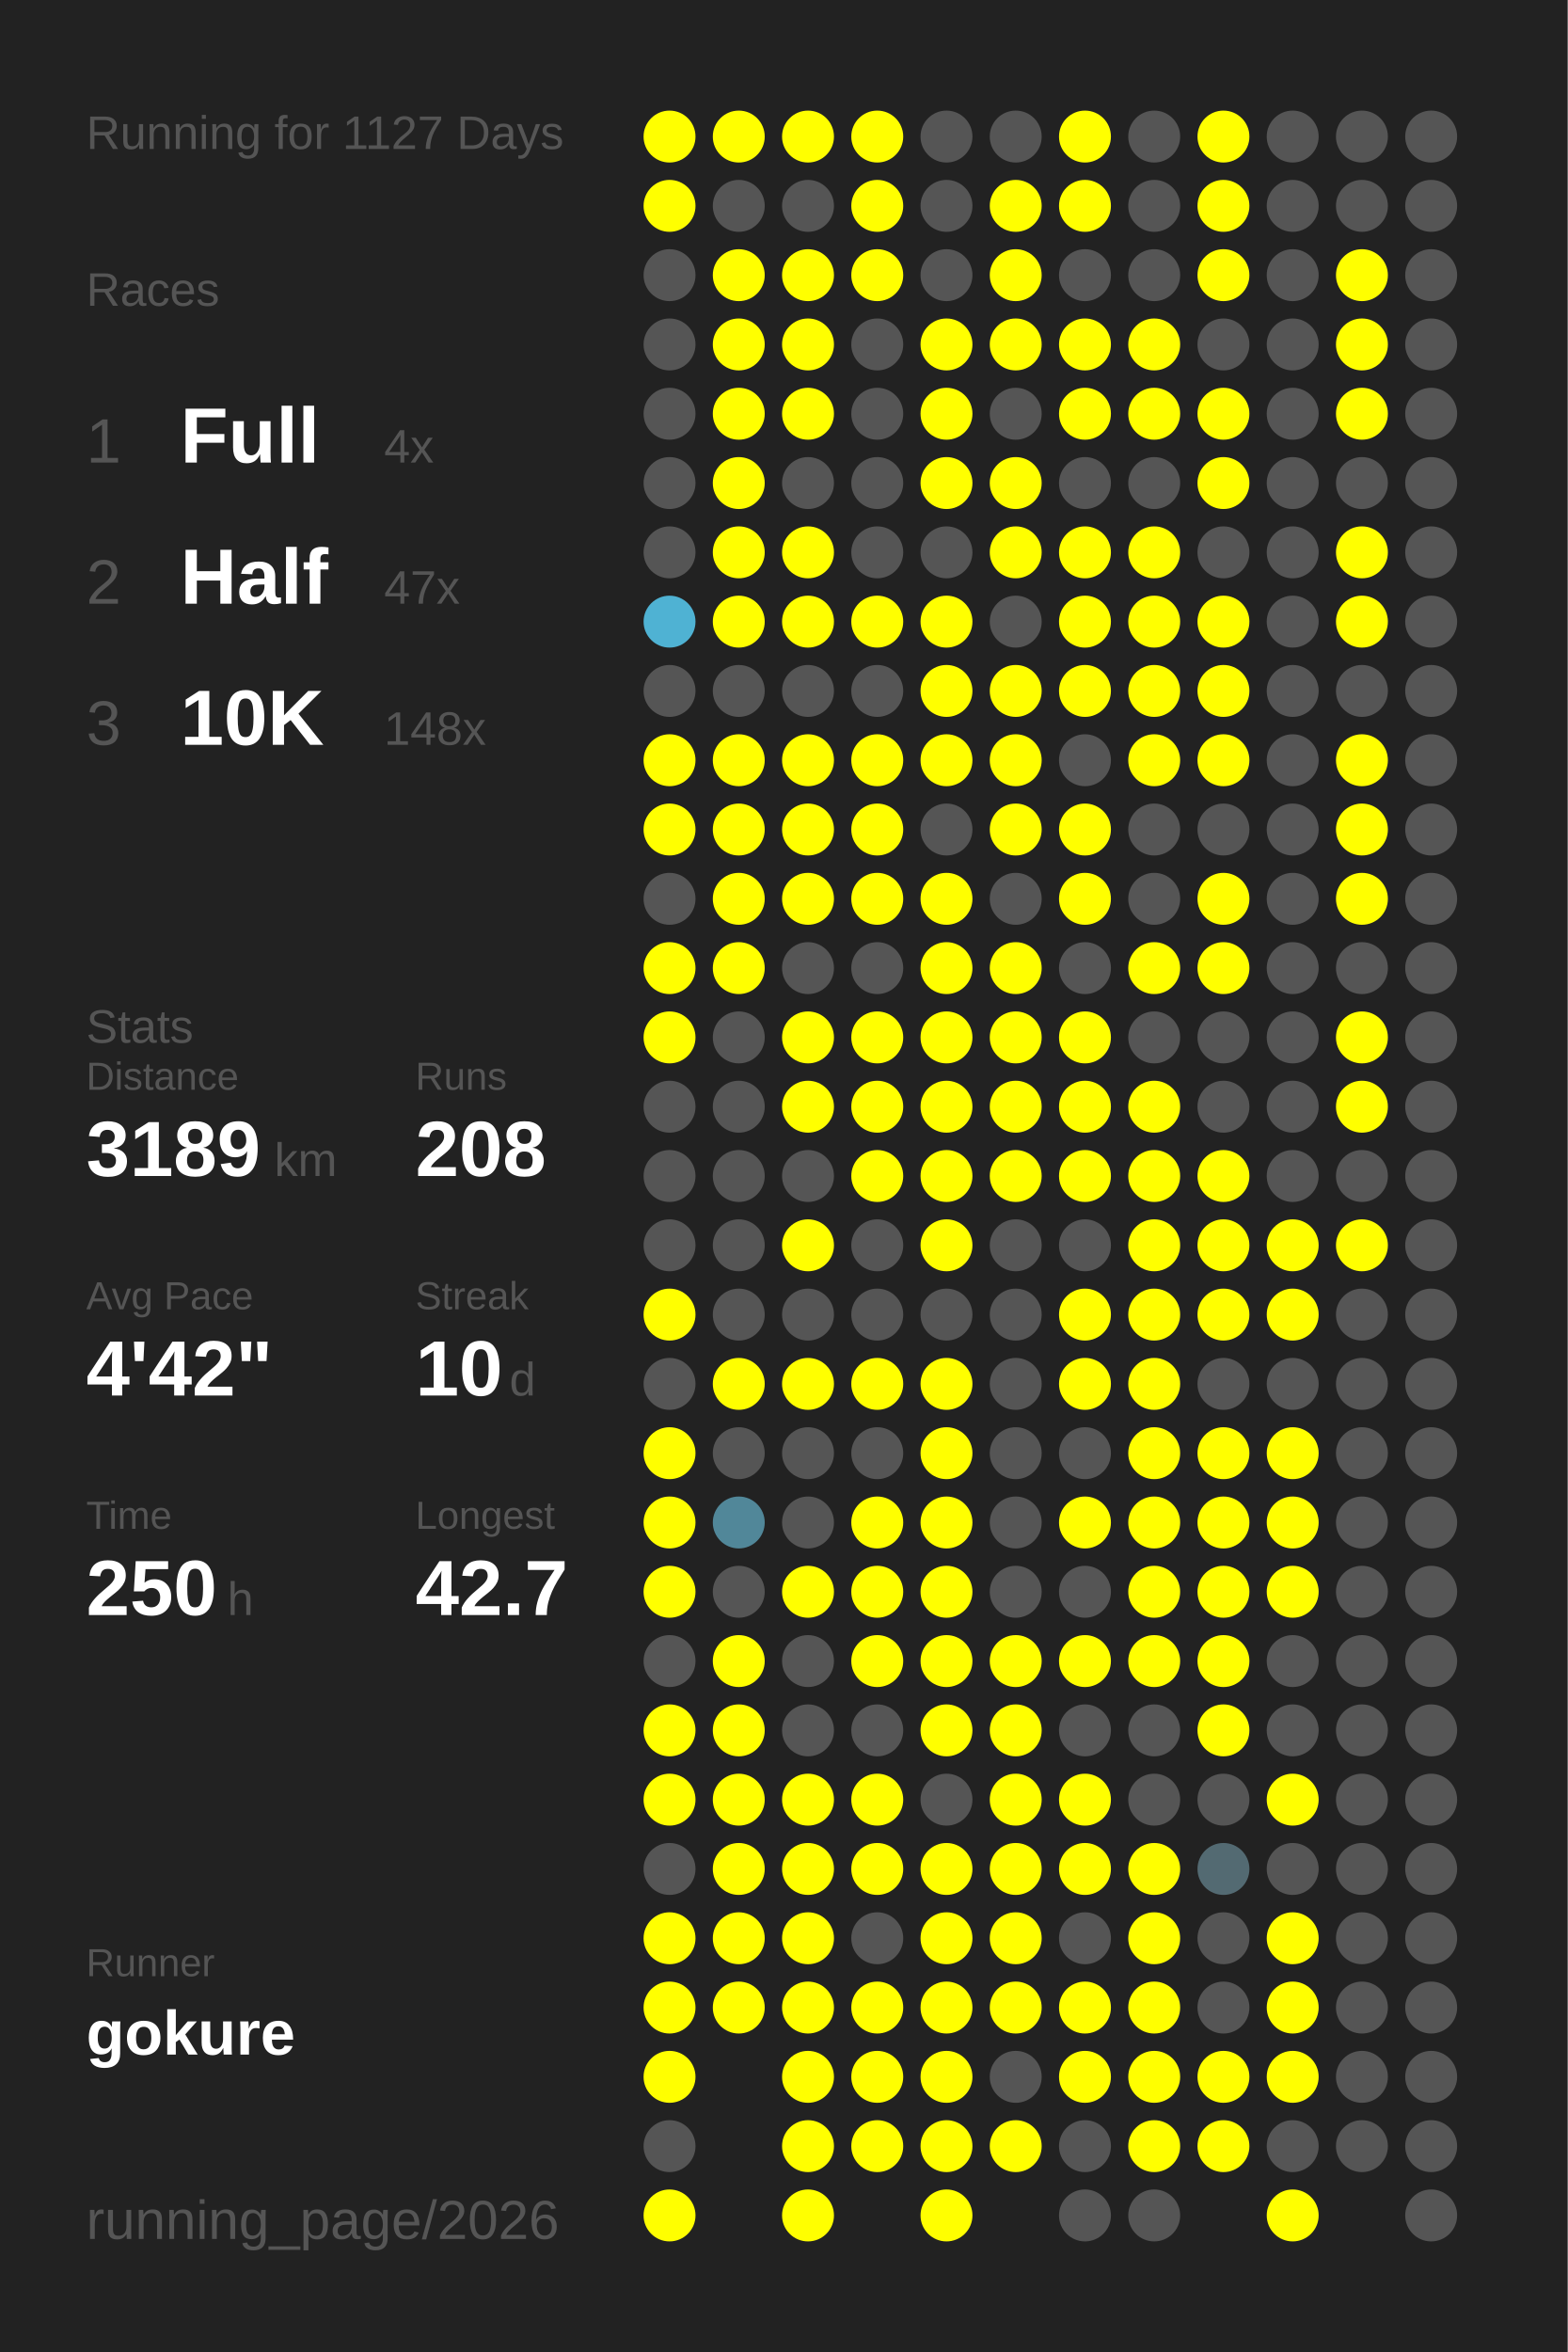
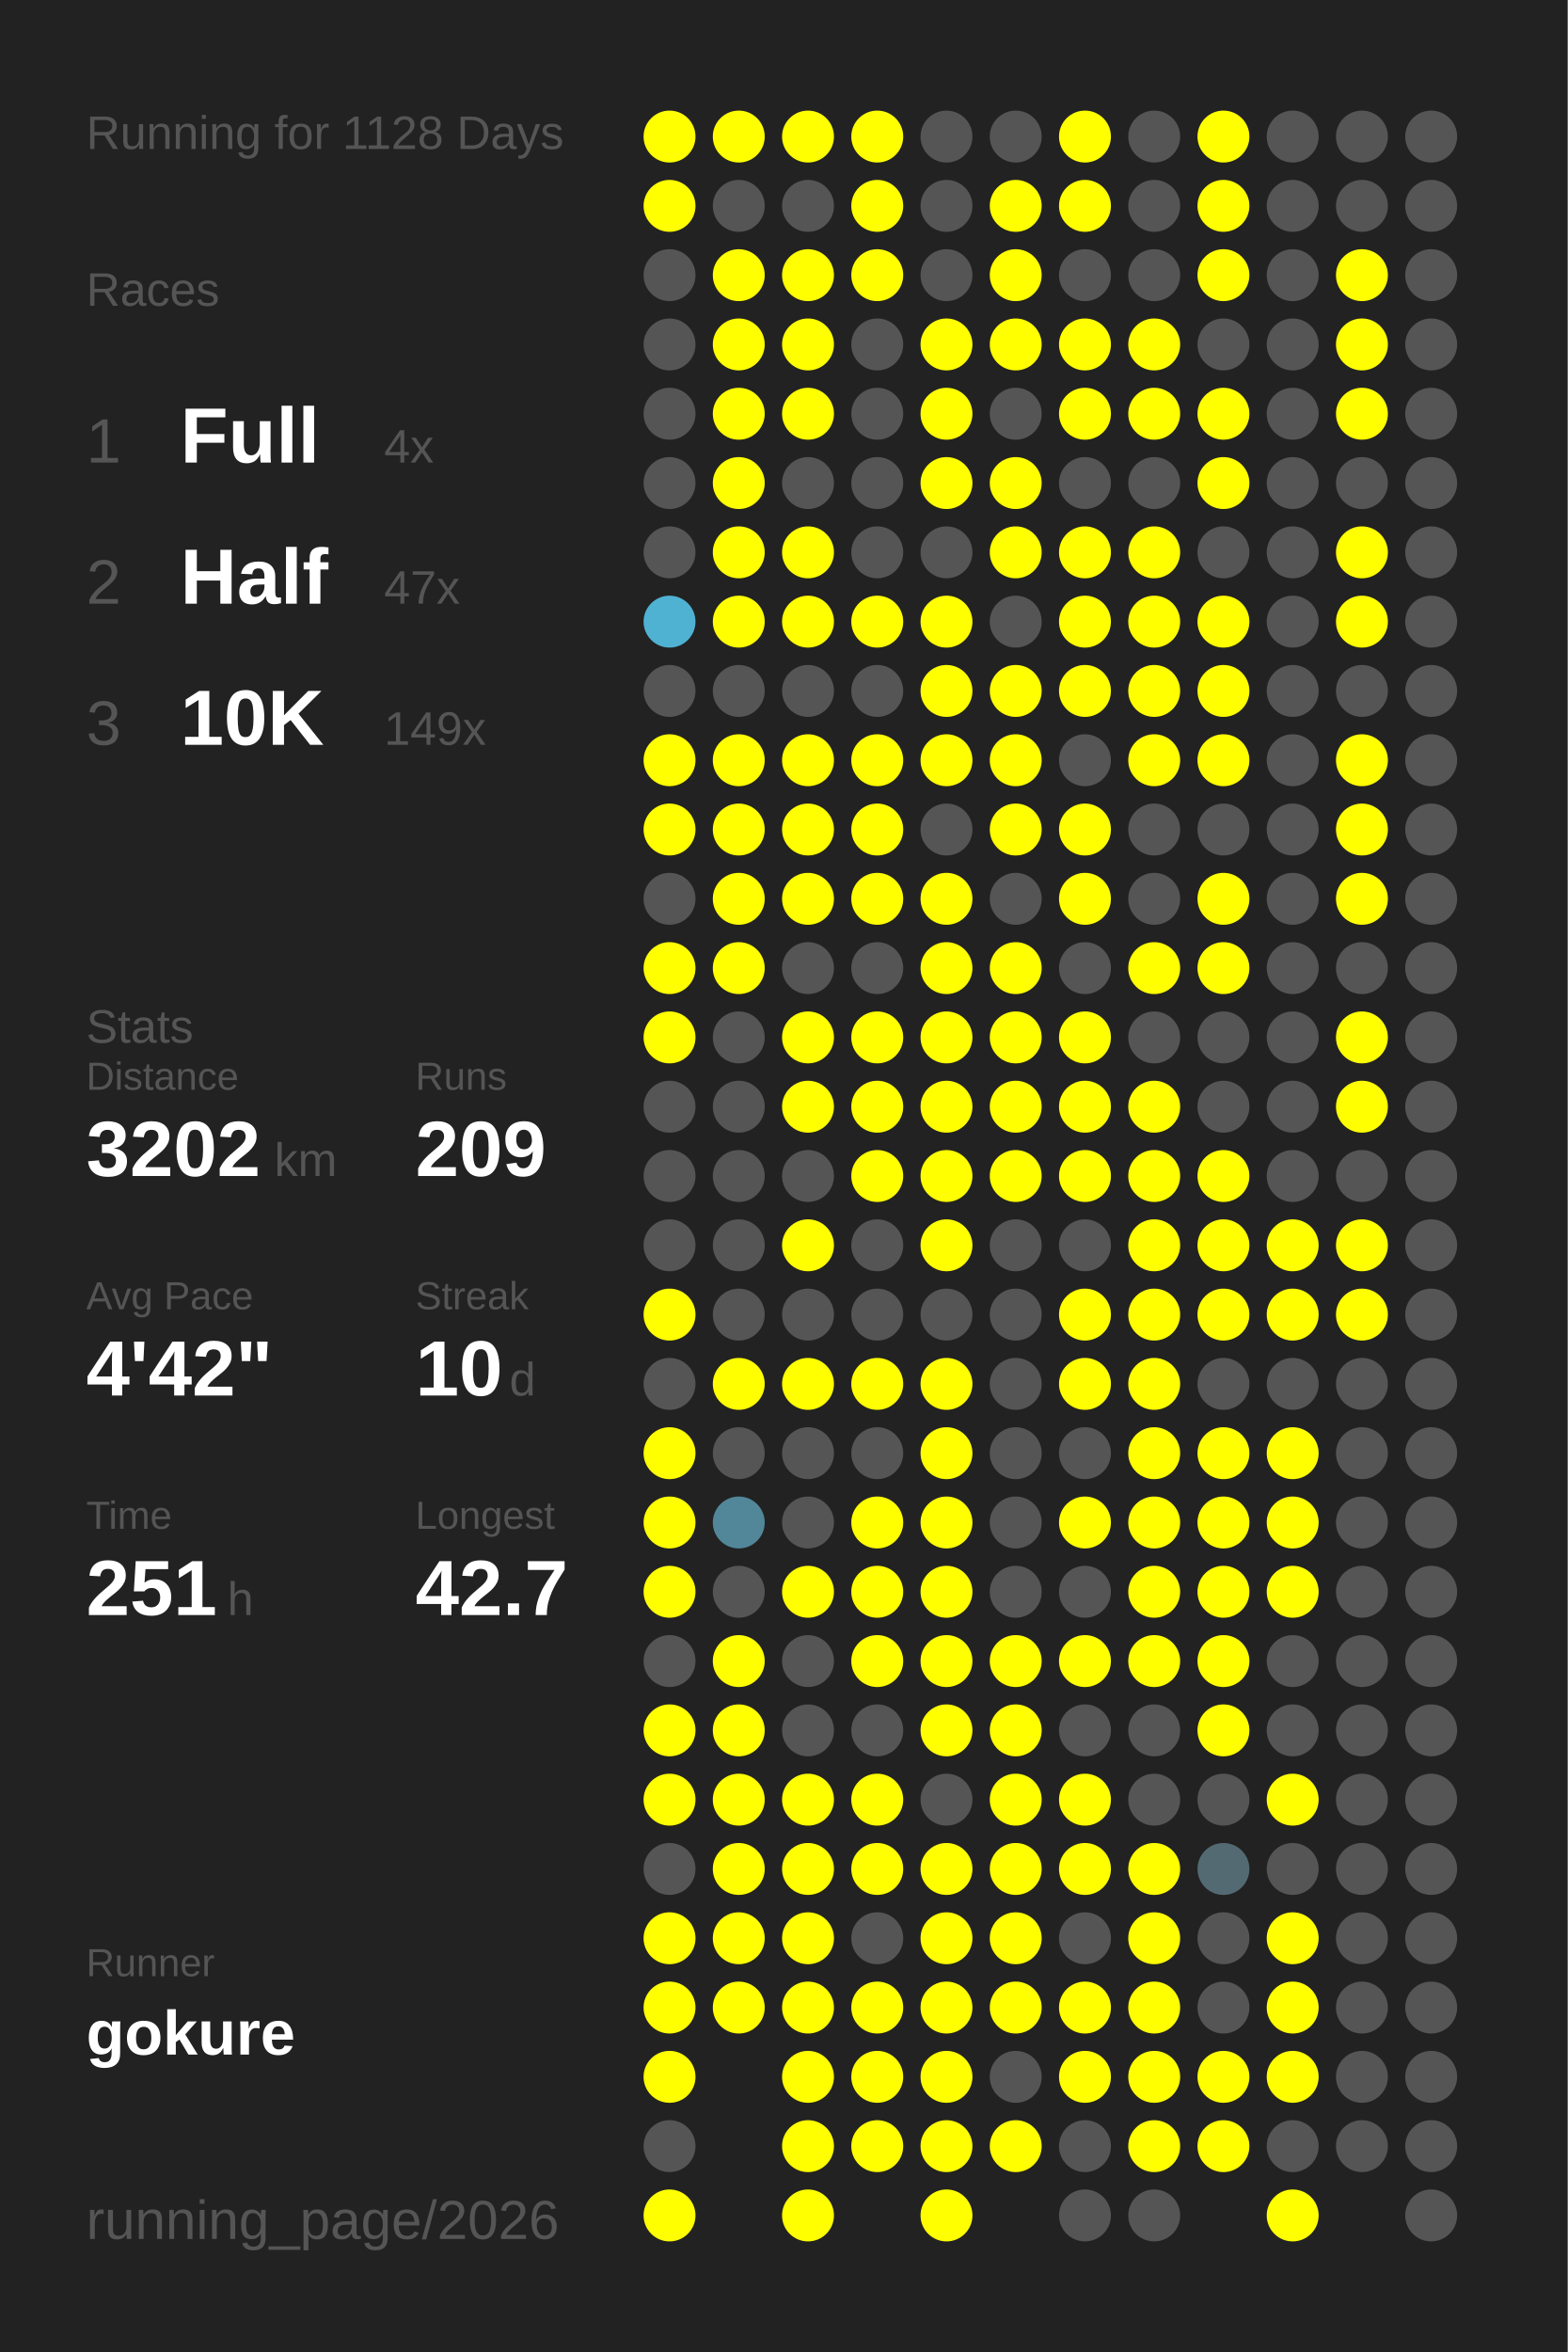
<svg xmlns="http://www.w3.org/2000/svg" baseProfile="full" height="300mm" version="1.1" viewBox="0,0,200,300" width="200mm">
  <defs />
  <rect fill="#222222" height="300" width="200" x="0" y="0" />
-   <text fill="#555555" style="font-size:6px; font-family:Arial;" x="11" y="19">Running for 1127 Days</text>
+   <text fill="#555555" style="font-size:6px; font-family:Arial;" x="11" y="19">Running for 1128 Days</text>
  <text fill="#555555" style="font-size:6px; font-family:Arial;" x="11" y="39">Races</text>
  <text fill="#555555" style="font-size:8px; font-family:Arial;" x="11" y="59">1</text>
  <text fill="#FFFFFF" style="font-size:10px; font-family:Arial; font-weight:bold;" x="23" y="59">Full</text>
  <text fill="#555555" style="font-size:6px; font-family:Arial;" x="49" y="59">4x</text>
  <text fill="#555555" style="font-size:8px; font-family:Arial;" x="11" y="77">2</text>
  <text fill="#FFFFFF" style="font-size:10px; font-family:Arial; font-weight:bold;" x="23" y="77">Half</text>
  <text fill="#555555" style="font-size:6px; font-family:Arial;" x="49" y="77">47x</text>
  <text fill="#555555" style="font-size:8px; font-family:Arial;" x="11" y="95">3</text>
  <text fill="#FFFFFF" style="font-size:10px; font-family:Arial; font-weight:bold;" x="23" y="95">10K</text>
-   <text fill="#555555" style="font-size:6px; font-family:Arial;" x="49" y="95">148x</text>
+   <text fill="#555555" style="font-size:6px; font-family:Arial;" x="49" y="95">149x</text>
  <text fill="#555555" style="font-size:6px; font-family:Arial;" x="11" y="133">Stats</text>
  <text fill="#555555" style="font-size:5px; font-family:Arial;" x="11" y="139">Distance</text>
-   <text fill="#FFFFFF" style="font-size:10px; font-family:Arial; font-weight:bold;" x="11" y="150">3189</text>
+   <text fill="#FFFFFF" style="font-size:10px; font-family:Arial; font-weight:bold;" x="11" y="150">3202</text>
  <text fill="#555555" style="font-size:6px; font-family:Arial;" x="35" y="150">km</text>
  <text fill="#555555" style="font-size:5px; font-family:Arial;" x="53" y="139">Runs</text>
-   <text fill="#FFFFFF" style="font-size:10px; font-family:Arial; font-weight:bold;" x="53" y="150">208</text>
+   <text fill="#FFFFFF" style="font-size:10px; font-family:Arial; font-weight:bold;" x="53" y="150">209</text>
  <text fill="#555555" style="font-size:5px; font-family:Arial;" x="11" y="167">Avg Pace</text>
  <text fill="#FFFFFF" style="font-size:10px; font-family:Arial; font-weight:bold;" x="11" y="178">4'42"</text>
  <text fill="#555555" style="font-size:5px; font-family:Arial;" x="53" y="167">Streak</text>
  <text fill="#FFFFFF" style="font-size:10px; font-family:Arial; font-weight:bold;" x="53" y="178">10</text>
  <text fill="#555555" style="font-size:6px; font-family:Arial;" x="65" y="178">d</text>
  <text fill="#555555" style="font-size:5px; font-family:Arial;" x="11" y="195">Time</text>
-   <text fill="#FFFFFF" style="font-size:10px; font-family:Arial; font-weight:bold;" x="11" y="206">250</text>
+   <text fill="#FFFFFF" style="font-size:10px; font-family:Arial; font-weight:bold;" x="11" y="206">251</text>
  <text fill="#555555" style="font-size:6px; font-family:Arial;" x="29" y="206">h</text>
  <text fill="#555555" style="font-size:5px; font-family:Arial;" x="53" y="195">Longest</text>
  <text fill="#FFFFFF" style="font-size:10px; font-family:Arial; font-weight:bold;" x="53" y="206">42.7</text>
  <text fill="#555555" style="font-size:5px; font-family:Arial;" x="11" y="252.065">Runner</text>
  <text fill="#FFFFFF" style="font-size:8px; font-family:Arial; font-weight:bold;" x="11" y="262.065">gokure</text>
  <text fill="#555555" style="font-size:7px; font-family:Arial;" x="11" y="285.581">running_page/2026</text>
  <circle cx="85.417" cy="17.419" fill="#FFFF00" r="3.312" />
  <circle cx="85.417" cy="26.258" fill="#FFFF00" r="3.312" />
  <circle cx="85.417" cy="35.097" fill="#555555" r="3.312" />
  <circle cx="85.417" cy="43.935" fill="#555555" r="3.312" />
  <circle cx="85.417" cy="52.774" fill="#555555" r="3.312" />
  <circle cx="85.417" cy="61.613" fill="#555555" r="3.312" />
  <circle cx="85.417" cy="70.452" fill="#555555" r="3.312" />
  <circle cx="85.417" cy="79.29" fill="#4fb2d3" r="3.312" />
  <circle cx="85.417" cy="88.129" fill="#555555" r="3.312" />
  <circle cx="85.417" cy="96.968" fill="#FFFF00" r="3.312" />
  <circle cx="85.417" cy="105.806" fill="#FFFF00" r="3.312" />
  <circle cx="85.417" cy="114.645" fill="#555555" r="3.312" />
  <circle cx="85.417" cy="123.484" fill="#FFFF00" r="3.312" />
  <circle cx="85.417" cy="132.323" fill="#FFFF00" r="3.312" />
  <circle cx="85.417" cy="141.161" fill="#555555" r="3.312" />
  <circle cx="85.417" cy="150" fill="#555555" r="3.312" />
  <circle cx="85.417" cy="158.839" fill="#555555" r="3.312" />
  <circle cx="85.417" cy="167.677" fill="#FFFF00" r="3.312" />
  <circle cx="85.417" cy="176.516" fill="#555555" r="3.312" />
  <circle cx="85.417" cy="185.355" fill="#FFFF00" r="3.312" />
  <circle cx="85.417" cy="194.194" fill="#FFFF00" r="3.312" />
  <circle cx="85.417" cy="203.032" fill="#FFFF00" r="3.312" />
  <circle cx="85.417" cy="211.871" fill="#555555" r="3.312" />
  <circle cx="85.417" cy="220.71" fill="#FFFF00" r="3.312" />
  <circle cx="85.417" cy="229.548" fill="#FFFF00" r="3.312" />
  <circle cx="85.417" cy="238.387" fill="#555555" r="3.312" />
  <circle cx="85.417" cy="247.226" fill="#FFFF00" r="3.312" />
  <circle cx="85.417" cy="256.065" fill="#FFFF00" r="3.312" />
  <circle cx="85.417" cy="264.903" fill="#FFFF00" r="3.312" />
  <circle cx="85.417" cy="273.742" fill="#555555" r="3.312" />
  <circle cx="85.417" cy="282.581" fill="#FFFF00" r="3.312" />
  <circle cx="94.25" cy="17.419" fill="#FFFF00" r="3.312" />
  <circle cx="94.25" cy="26.258" fill="#555555" r="3.312" />
  <circle cx="94.25" cy="35.097" fill="#FFFF00" r="3.312" />
  <circle cx="94.25" cy="43.935" fill="#FFFF00" r="3.312" />
  <circle cx="94.25" cy="52.774" fill="#FFFF00" r="3.312" />
  <circle cx="94.25" cy="61.613" fill="#FFFF00" r="3.312" />
  <circle cx="94.25" cy="70.452" fill="#FFFF00" r="3.312" />
  <circle cx="94.25" cy="79.29" fill="#FFFF00" r="3.312" />
  <circle cx="94.25" cy="88.129" fill="#555555" r="3.312" />
  <circle cx="94.25" cy="96.968" fill="#FFFF00" r="3.312" />
  <circle cx="94.25" cy="105.806" fill="#FFFF00" r="3.312" />
  <circle cx="94.25" cy="114.645" fill="#FFFF00" r="3.312" />
  <circle cx="94.25" cy="123.484" fill="#FFFF00" r="3.312" />
  <circle cx="94.25" cy="132.323" fill="#555555" r="3.312" />
  <circle cx="94.25" cy="141.161" fill="#555555" r="3.312" />
  <circle cx="94.25" cy="150" fill="#555555" r="3.312" />
  <circle cx="94.25" cy="158.839" fill="#555555" r="3.312" />
  <circle cx="94.25" cy="167.677" fill="#555555" r="3.312" />
  <circle cx="94.25" cy="176.516" fill="#FFFF00" r="3.312" />
  <circle cx="94.25" cy="185.355" fill="#555555" r="3.312" />
  <circle cx="94.25" cy="194.194" fill="#518799" r="3.312" />
  <circle cx="94.25" cy="203.032" fill="#555555" r="3.312" />
  <circle cx="94.25" cy="211.871" fill="#FFFF00" r="3.312" />
  <circle cx="94.25" cy="220.71" fill="#FFFF00" r="3.312" />
  <circle cx="94.25" cy="229.548" fill="#FFFF00" r="3.312" />
  <circle cx="94.25" cy="238.387" fill="#FFFF00" r="3.312" />
  <circle cx="94.25" cy="247.226" fill="#FFFF00" r="3.312" />
  <circle cx="94.25" cy="256.065" fill="#FFFF00" r="3.312" />
  <circle cx="103.083" cy="17.419" fill="#FFFF00" r="3.312" />
  <circle cx="103.083" cy="26.258" fill="#555555" r="3.312" />
  <circle cx="103.083" cy="35.097" fill="#FFFF00" r="3.312" />
  <circle cx="103.083" cy="43.935" fill="#FFFF00" r="3.312" />
  <circle cx="103.083" cy="52.774" fill="#FFFF00" r="3.312" />
  <circle cx="103.083" cy="61.613" fill="#555555" r="3.312" />
  <circle cx="103.083" cy="70.452" fill="#FFFF00" r="3.312" />
  <circle cx="103.083" cy="79.29" fill="#FFFF00" r="3.312" />
  <circle cx="103.083" cy="88.129" fill="#555555" r="3.312" />
  <circle cx="103.083" cy="96.968" fill="#FFFF00" r="3.312" />
  <circle cx="103.083" cy="105.806" fill="#FFFF00" r="3.312" />
  <circle cx="103.083" cy="114.645" fill="#FFFF00" r="3.312" />
  <circle cx="103.083" cy="123.484" fill="#555555" r="3.312" />
  <circle cx="103.083" cy="132.323" fill="#FFFF00" r="3.312" />
  <circle cx="103.083" cy="141.161" fill="#FFFF00" r="3.312" />
  <circle cx="103.083" cy="150" fill="#555555" r="3.312" />
  <circle cx="103.083" cy="158.839" fill="#FFFF00" r="3.312" />
  <circle cx="103.083" cy="167.677" fill="#555555" r="3.312" />
  <circle cx="103.083" cy="176.516" fill="#FFFF00" r="3.312" />
  <circle cx="103.083" cy="185.355" fill="#555555" r="3.312" />
  <circle cx="103.083" cy="194.194" fill="#555555" r="3.312" />
  <circle cx="103.083" cy="203.032" fill="#FFFF00" r="3.312" />
  <circle cx="103.083" cy="211.871" fill="#555555" r="3.312" />
  <circle cx="103.083" cy="220.71" fill="#555555" r="3.312" />
  <circle cx="103.083" cy="229.548" fill="#FFFF00" r="3.312" />
  <circle cx="103.083" cy="238.387" fill="#FFFF00" r="3.312" />
  <circle cx="103.083" cy="247.226" fill="#FFFF00" r="3.312" />
  <circle cx="103.083" cy="256.065" fill="#FFFF00" r="3.312" />
  <circle cx="103.083" cy="264.903" fill="#FFFF00" r="3.312" />
  <circle cx="103.083" cy="273.742" fill="#FFFF00" r="3.312" />
  <circle cx="103.083" cy="282.581" fill="#FFFF00" r="3.312" />
  <circle cx="111.917" cy="17.419" fill="#FFFF00" r="3.312" />
  <circle cx="111.917" cy="26.258" fill="#FFFF00" r="3.312" />
  <circle cx="111.917" cy="35.097" fill="#FFFF00" r="3.312" />
  <circle cx="111.917" cy="43.935" fill="#555555" r="3.312" />
  <circle cx="111.917" cy="52.774" fill="#555555" r="3.312" />
  <circle cx="111.917" cy="61.613" fill="#555555" r="3.312" />
  <circle cx="111.917" cy="70.452" fill="#555555" r="3.312" />
  <circle cx="111.917" cy="79.29" fill="#FFFF00" r="3.312" />
  <circle cx="111.917" cy="88.129" fill="#555555" r="3.312" />
  <circle cx="111.917" cy="96.968" fill="#FFFF00" r="3.312" />
  <circle cx="111.917" cy="105.806" fill="#FFFF00" r="3.312" />
  <circle cx="111.917" cy="114.645" fill="#FFFF00" r="3.312" />
  <circle cx="111.917" cy="123.484" fill="#555555" r="3.312" />
  <circle cx="111.917" cy="132.323" fill="#FFFF00" r="3.312" />
  <circle cx="111.917" cy="141.161" fill="#FFFF00" r="3.312" />
  <circle cx="111.917" cy="150" fill="#FFFF00" r="3.312" />
  <circle cx="111.917" cy="158.839" fill="#555555" r="3.312" />
  <circle cx="111.917" cy="167.677" fill="#555555" r="3.312" />
  <circle cx="111.917" cy="176.516" fill="#FFFF00" r="3.312" />
  <circle cx="111.917" cy="185.355" fill="#555555" r="3.312" />
  <circle cx="111.917" cy="194.194" fill="#FFFF00" r="3.312" />
  <circle cx="111.917" cy="203.032" fill="#FFFF00" r="3.312" />
  <circle cx="111.917" cy="211.871" fill="#FFFF00" r="3.312" />
  <circle cx="111.917" cy="220.71" fill="#555555" r="3.312" />
  <circle cx="111.917" cy="229.548" fill="#FFFF00" r="3.312" />
  <circle cx="111.917" cy="238.387" fill="#FFFF00" r="3.312" />
  <circle cx="111.917" cy="247.226" fill="#555555" r="3.312" />
  <circle cx="111.917" cy="256.065" fill="#FFFF00" r="3.312" />
  <circle cx="111.917" cy="264.903" fill="#FFFF00" r="3.312" />
  <circle cx="111.917" cy="273.742" fill="#FFFF00" r="3.312" />
  <circle cx="120.75" cy="17.419" fill="#555555" r="3.312" />
  <circle cx="120.75" cy="26.258" fill="#555555" r="3.312" />
  <circle cx="120.75" cy="35.097" fill="#555555" r="3.312" />
  <circle cx="120.75" cy="43.935" fill="#FFFF00" r="3.312" />
  <circle cx="120.75" cy="52.774" fill="#FFFF00" r="3.312" />
  <circle cx="120.75" cy="61.613" fill="#FFFF00" r="3.312" />
  <circle cx="120.75" cy="70.452" fill="#555555" r="3.312" />
  <circle cx="120.75" cy="79.29" fill="#FFFF00" r="3.312" />
  <circle cx="120.75" cy="88.129" fill="#FFFF00" r="3.312" />
  <circle cx="120.75" cy="96.968" fill="#FFFF00" r="3.312" />
  <circle cx="120.75" cy="105.806" fill="#555555" r="3.312" />
  <circle cx="120.75" cy="114.645" fill="#FFFF00" r="3.312" />
  <circle cx="120.75" cy="123.484" fill="#FFFF00" r="3.312" />
  <circle cx="120.75" cy="132.323" fill="#FFFF00" r="3.312" />
  <circle cx="120.75" cy="141.161" fill="#FFFF00" r="3.312" />
  <circle cx="120.75" cy="150" fill="#FFFF00" r="3.312" />
  <circle cx="120.75" cy="158.839" fill="#FFFF00" r="3.312" />
  <circle cx="120.75" cy="167.677" fill="#555555" r="3.312" />
  <circle cx="120.75" cy="176.516" fill="#FFFF00" r="3.312" />
  <circle cx="120.75" cy="185.355" fill="#FFFF00" r="3.312" />
  <circle cx="120.75" cy="194.194" fill="#FFFF00" r="3.312" />
  <circle cx="120.75" cy="203.032" fill="#FFFF00" r="3.312" />
  <circle cx="120.75" cy="211.871" fill="#FFFF00" r="3.312" />
  <circle cx="120.75" cy="220.71" fill="#FFFF00" r="3.312" />
  <circle cx="120.75" cy="229.548" fill="#555555" r="3.312" />
  <circle cx="120.75" cy="238.387" fill="#FFFF00" r="3.312" />
  <circle cx="120.75" cy="247.226" fill="#FFFF00" r="3.312" />
  <circle cx="120.75" cy="256.065" fill="#FFFF00" r="3.312" />
  <circle cx="120.75" cy="264.903" fill="#FFFF00" r="3.312" />
  <circle cx="120.75" cy="273.742" fill="#FFFF00" r="3.312" />
  <circle cx="120.75" cy="282.581" fill="#FFFF00" r="3.312" />
  <circle cx="129.583" cy="17.419" fill="#555555" r="3.312" />
  <circle cx="129.583" cy="26.258" fill="#FFFF00" r="3.312" />
  <circle cx="129.583" cy="35.097" fill="#FFFF00" r="3.312" />
  <circle cx="129.583" cy="43.935" fill="#FFFF00" r="3.312" />
  <circle cx="129.583" cy="52.774" fill="#555555" r="3.312" />
  <circle cx="129.583" cy="61.613" fill="#FFFF00" r="3.312" />
  <circle cx="129.583" cy="70.452" fill="#FFFF00" r="3.312" />
  <circle cx="129.583" cy="79.29" fill="#555555" r="3.312" />
  <circle cx="129.583" cy="88.129" fill="#FFFF00" r="3.312" />
  <circle cx="129.583" cy="96.968" fill="#FFFF00" r="3.312" />
  <circle cx="129.583" cy="105.806" fill="#FFFF00" r="3.312" />
  <circle cx="129.583" cy="114.645" fill="#555555" r="3.312" />
  <circle cx="129.583" cy="123.484" fill="#FFFF00" r="3.312" />
  <circle cx="129.583" cy="132.323" fill="#FFFF00" r="3.312" />
  <circle cx="129.583" cy="141.161" fill="#FFFF00" r="3.312" />
  <circle cx="129.583" cy="150" fill="#FFFF00" r="3.312" />
  <circle cx="129.583" cy="158.839" fill="#555555" r="3.312" />
  <circle cx="129.583" cy="167.677" fill="#555555" r="3.312" />
  <circle cx="129.583" cy="176.516" fill="#555555" r="3.312" />
  <circle cx="129.583" cy="185.355" fill="#555555" r="3.312" />
  <circle cx="129.583" cy="194.194" fill="#555555" r="3.312" />
  <circle cx="129.583" cy="203.032" fill="#555555" r="3.312" />
  <circle cx="129.583" cy="211.871" fill="#FFFF00" r="3.312" />
  <circle cx="129.583" cy="220.71" fill="#FFFF00" r="3.312" />
  <circle cx="129.583" cy="229.548" fill="#FFFF00" r="3.312" />
  <circle cx="129.583" cy="238.387" fill="#FFFF00" r="3.312" />
  <circle cx="129.583" cy="247.226" fill="#FFFF00" r="3.312" />
  <circle cx="129.583" cy="256.065" fill="#FFFF00" r="3.312" />
  <circle cx="129.583" cy="264.903" fill="#555555" r="3.312" />
  <circle cx="129.583" cy="273.742" fill="#FFFF00" r="3.312" />
  <circle cx="138.417" cy="17.419" fill="#FFFF00" r="3.312" />
  <circle cx="138.417" cy="26.258" fill="#FFFF00" r="3.312" />
  <circle cx="138.417" cy="35.097" fill="#555555" r="3.312" />
  <circle cx="138.417" cy="43.935" fill="#FFFF00" r="3.312" />
  <circle cx="138.417" cy="52.774" fill="#FFFF00" r="3.312" />
  <circle cx="138.417" cy="61.613" fill="#555555" r="3.312" />
  <circle cx="138.417" cy="70.452" fill="#FFFF00" r="3.312" />
  <circle cx="138.417" cy="79.29" fill="#FFFF00" r="3.312" />
  <circle cx="138.417" cy="88.129" fill="#FFFF00" r="3.312" />
  <circle cx="138.417" cy="96.968" fill="#555555" r="3.312" />
  <circle cx="138.417" cy="105.806" fill="#FFFF00" r="3.312" />
  <circle cx="138.417" cy="114.645" fill="#FFFF00" r="3.312" />
  <circle cx="138.417" cy="123.484" fill="#555555" r="3.312" />
  <circle cx="138.417" cy="132.323" fill="#FFFF00" r="3.312" />
  <circle cx="138.417" cy="141.161" fill="#FFFF00" r="3.312" />
  <circle cx="138.417" cy="150" fill="#FFFF00" r="3.312" />
  <circle cx="138.417" cy="158.839" fill="#555555" r="3.312" />
  <circle cx="138.417" cy="167.677" fill="#FFFF00" r="3.312" />
  <circle cx="138.417" cy="176.516" fill="#FFFF00" r="3.312" />
  <circle cx="138.417" cy="185.355" fill="#555555" r="3.312" />
  <circle cx="138.417" cy="194.194" fill="#FFFF00" r="3.312" />
  <circle cx="138.417" cy="203.032" fill="#555555" r="3.312" />
  <circle cx="138.417" cy="211.871" fill="#FFFF00" r="3.312" />
  <circle cx="138.417" cy="220.71" fill="#555555" r="3.312" />
  <circle cx="138.417" cy="229.548" fill="#FFFF00" r="3.312" />
  <circle cx="138.417" cy="238.387" fill="#FFFF00" r="3.312" />
  <circle cx="138.417" cy="247.226" fill="#555555" r="3.312" />
  <circle cx="138.417" cy="256.065" fill="#FFFF00" r="3.312" />
  <circle cx="138.417" cy="264.903" fill="#FFFF00" r="3.312" />
  <circle cx="138.417" cy="273.742" fill="#555555" r="3.312" />
  <circle cx="138.417" cy="282.581" fill="#555555" r="3.312" />
  <circle cx="147.25" cy="17.419" fill="#555555" r="3.312" />
  <circle cx="147.25" cy="26.258" fill="#555555" r="3.312" />
  <circle cx="147.25" cy="35.097" fill="#555555" r="3.312" />
  <circle cx="147.25" cy="43.935" fill="#FFFF00" r="3.312" />
  <circle cx="147.25" cy="52.774" fill="#FFFF00" r="3.312" />
  <circle cx="147.25" cy="61.613" fill="#555555" r="3.312" />
  <circle cx="147.25" cy="70.452" fill="#FFFF00" r="3.312" />
  <circle cx="147.25" cy="79.29" fill="#FFFF00" r="3.312" />
  <circle cx="147.25" cy="88.129" fill="#FFFF00" r="3.312" />
  <circle cx="147.25" cy="96.968" fill="#FFFF00" r="3.312" />
  <circle cx="147.25" cy="105.806" fill="#555555" r="3.312" />
  <circle cx="147.25" cy="114.645" fill="#555555" r="3.312" />
  <circle cx="147.25" cy="123.484" fill="#FFFF00" r="3.312" />
  <circle cx="147.25" cy="132.323" fill="#555555" r="3.312" />
  <circle cx="147.25" cy="141.161" fill="#FFFF00" r="3.312" />
  <circle cx="147.25" cy="150" fill="#FFFF00" r="3.312" />
  <circle cx="147.25" cy="158.839" fill="#FFFF00" r="3.312" />
  <circle cx="147.25" cy="167.677" fill="#FFFF00" r="3.312" />
  <circle cx="147.25" cy="176.516" fill="#FFFF00" r="3.312" />
  <circle cx="147.25" cy="185.355" fill="#FFFF00" r="3.312" />
  <circle cx="147.25" cy="194.194" fill="#FFFF00" r="3.312" />
  <circle cx="147.25" cy="203.032" fill="#FFFF00" r="3.312" />
  <circle cx="147.25" cy="211.871" fill="#FFFF00" r="3.312" />
  <circle cx="147.25" cy="220.71" fill="#555555" r="3.312" />
  <circle cx="147.25" cy="229.548" fill="#555555" r="3.312" />
  <circle cx="147.25" cy="238.387" fill="#FFFF00" r="3.312" />
  <circle cx="147.25" cy="247.226" fill="#FFFF00" r="3.312" />
  <circle cx="147.25" cy="256.065" fill="#FFFF00" r="3.312" />
  <circle cx="147.25" cy="264.903" fill="#FFFF00" r="3.312" />
  <circle cx="147.25" cy="273.742" fill="#FFFF00" r="3.312" />
  <circle cx="147.25" cy="282.581" fill="#555555" r="3.312" />
  <circle cx="156.083" cy="17.419" fill="#FFFF00" r="3.312" />
  <circle cx="156.083" cy="26.258" fill="#FFFF00" r="3.312" />
  <circle cx="156.083" cy="35.097" fill="#FFFF00" r="3.312" />
  <circle cx="156.083" cy="43.935" fill="#555555" r="3.312" />
  <circle cx="156.083" cy="52.774" fill="#FFFF00" r="3.312" />
  <circle cx="156.083" cy="61.613" fill="#FFFF00" r="3.312" />
  <circle cx="156.083" cy="70.452" fill="#555555" r="3.312" />
  <circle cx="156.083" cy="79.29" fill="#FFFF00" r="3.312" />
  <circle cx="156.083" cy="88.129" fill="#FFFF00" r="3.312" />
  <circle cx="156.083" cy="96.968" fill="#FFFF00" r="3.312" />
  <circle cx="156.083" cy="105.806" fill="#555555" r="3.312" />
  <circle cx="156.083" cy="114.645" fill="#FFFF00" r="3.312" />
  <circle cx="156.083" cy="123.484" fill="#FFFF00" r="3.312" />
  <circle cx="156.083" cy="132.323" fill="#555555" r="3.312" />
  <circle cx="156.083" cy="141.161" fill="#555555" r="3.312" />
  <circle cx="156.083" cy="150" fill="#FFFF00" r="3.312" />
  <circle cx="156.083" cy="158.839" fill="#FFFF00" r="3.312" />
  <circle cx="156.083" cy="167.677" fill="#FFFF00" r="3.312" />
  <circle cx="156.083" cy="176.516" fill="#555555" r="3.312" />
  <circle cx="156.083" cy="185.355" fill="#FFFF00" r="3.312" />
  <circle cx="156.083" cy="194.194" fill="#FFFF00" r="3.312" />
  <circle cx="156.083" cy="203.032" fill="#FFFF00" r="3.312" />
  <circle cx="156.083" cy="211.871" fill="#FFFF00" r="3.312" />
  <circle cx="156.083" cy="220.71" fill="#FFFF00" r="3.312" />
  <circle cx="156.083" cy="229.548" fill="#555555" r="3.312" />
  <circle cx="156.083" cy="238.387" fill="#536a72" r="3.312" />
  <circle cx="156.083" cy="247.226" fill="#555555" r="3.312" />
  <circle cx="156.083" cy="256.065" fill="#555555" r="3.312" />
  <circle cx="156.083" cy="264.903" fill="#FFFF00" r="3.312" />
  <circle cx="156.083" cy="273.742" fill="#FFFF00" r="3.312" />
  <circle cx="164.917" cy="17.419" fill="#555555" r="3.312" />
  <circle cx="164.917" cy="26.258" fill="#555555" r="3.312" />
  <circle cx="164.917" cy="35.097" fill="#555555" r="3.312" />
  <circle cx="164.917" cy="43.935" fill="#555555" r="3.312" />
  <circle cx="164.917" cy="52.774" fill="#555555" r="3.312" />
  <circle cx="164.917" cy="61.613" fill="#555555" r="3.312" />
  <circle cx="164.917" cy="70.452" fill="#555555" r="3.312" />
  <circle cx="164.917" cy="79.29" fill="#555555" r="3.312" />
  <circle cx="164.917" cy="88.129" fill="#555555" r="3.312" />
  <circle cx="164.917" cy="96.968" fill="#555555" r="3.312" />
  <circle cx="164.917" cy="105.806" fill="#555555" r="3.312" />
  <circle cx="164.917" cy="114.645" fill="#555555" r="3.312" />
  <circle cx="164.917" cy="123.484" fill="#555555" r="3.312" />
  <circle cx="164.917" cy="132.323" fill="#555555" r="3.312" />
  <circle cx="164.917" cy="141.161" fill="#555555" r="3.312" />
  <circle cx="164.917" cy="150" fill="#555555" r="3.312" />
  <circle cx="164.917" cy="158.839" fill="#FFFF00" r="3.312" />
  <circle cx="164.917" cy="167.677" fill="#FFFF00" r="3.312" />
  <circle cx="164.917" cy="176.516" fill="#555555" r="3.312" />
  <circle cx="164.917" cy="185.355" fill="#FFFF00" r="3.312" />
  <circle cx="164.917" cy="194.194" fill="#FFFF00" r="3.312" />
  <circle cx="164.917" cy="203.032" fill="#FFFF00" r="3.312" />
  <circle cx="164.917" cy="211.871" fill="#555555" r="3.312" />
  <circle cx="164.917" cy="220.71" fill="#555555" r="3.312" />
  <circle cx="164.917" cy="229.548" fill="#FFFF00" r="3.312" />
  <circle cx="164.917" cy="238.387" fill="#555555" r="3.312" />
  <circle cx="164.917" cy="247.226" fill="#FFFF00" r="3.312" />
  <circle cx="164.917" cy="256.065" fill="#FFFF00" r="3.312" />
  <circle cx="164.917" cy="264.903" fill="#FFFF00" r="3.312" />
  <circle cx="164.917" cy="273.742" fill="#555555" r="3.312" />
  <circle cx="164.917" cy="282.581" fill="#FFFF00" r="3.312" />
  <circle cx="173.75" cy="17.419" fill="#555555" r="3.312" />
  <circle cx="173.75" cy="26.258" fill="#555555" r="3.312" />
  <circle cx="173.75" cy="35.097" fill="#FFFF00" r="3.312" />
  <circle cx="173.75" cy="43.935" fill="#FFFF00" r="3.312" />
  <circle cx="173.75" cy="52.774" fill="#FFFF00" r="3.312" />
  <circle cx="173.75" cy="61.613" fill="#555555" r="3.312" />
  <circle cx="173.75" cy="70.452" fill="#FFFF00" r="3.312" />
  <circle cx="173.75" cy="79.29" fill="#FFFF00" r="3.312" />
  <circle cx="173.75" cy="88.129" fill="#555555" r="3.312" />
  <circle cx="173.75" cy="96.968" fill="#FFFF00" r="3.312" />
  <circle cx="173.75" cy="105.806" fill="#FFFF00" r="3.312" />
  <circle cx="173.75" cy="114.645" fill="#FFFF00" r="3.312" />
  <circle cx="173.75" cy="123.484" fill="#555555" r="3.312" />
  <circle cx="173.75" cy="132.323" fill="#FFFF00" r="3.312" />
  <circle cx="173.75" cy="141.161" fill="#FFFF00" r="3.312" />
  <circle cx="173.75" cy="150" fill="#555555" r="3.312" />
  <circle cx="173.75" cy="158.839" fill="#FFFF00" r="3.312" />
-   <circle cx="173.75" cy="167.677" fill="#555555" r="3.312" />
+   <circle cx="173.75" cy="167.677" fill="#FFFF00" r="3.312" />
  <circle cx="173.75" cy="176.516" fill="#555555" r="3.312" />
  <circle cx="173.75" cy="185.355" fill="#555555" r="3.312" />
  <circle cx="173.75" cy="194.194" fill="#555555" r="3.312" />
  <circle cx="173.75" cy="203.032" fill="#555555" r="3.312" />
  <circle cx="173.75" cy="211.871" fill="#555555" r="3.312" />
  <circle cx="173.75" cy="220.71" fill="#555555" r="3.312" />
  <circle cx="173.75" cy="229.548" fill="#555555" r="3.312" />
  <circle cx="173.75" cy="238.387" fill="#555555" r="3.312" />
  <circle cx="173.75" cy="247.226" fill="#555555" r="3.312" />
  <circle cx="173.75" cy="256.065" fill="#555555" r="3.312" />
  <circle cx="173.75" cy="264.903" fill="#555555" r="3.312" />
  <circle cx="173.75" cy="273.742" fill="#555555" r="3.312" />
  <circle cx="182.583" cy="17.419" fill="#555555" r="3.312" />
  <circle cx="182.583" cy="26.258" fill="#555555" r="3.312" />
  <circle cx="182.583" cy="35.097" fill="#555555" r="3.312" />
  <circle cx="182.583" cy="43.935" fill="#555555" r="3.312" />
  <circle cx="182.583" cy="52.774" fill="#555555" r="3.312" />
  <circle cx="182.583" cy="61.613" fill="#555555" r="3.312" />
  <circle cx="182.583" cy="70.452" fill="#555555" r="3.312" />
  <circle cx="182.583" cy="79.29" fill="#555555" r="3.312" />
  <circle cx="182.583" cy="88.129" fill="#555555" r="3.312" />
  <circle cx="182.583" cy="96.968" fill="#555555" r="3.312" />
  <circle cx="182.583" cy="105.806" fill="#555555" r="3.312" />
  <circle cx="182.583" cy="114.645" fill="#555555" r="3.312" />
  <circle cx="182.583" cy="123.484" fill="#555555" r="3.312" />
  <circle cx="182.583" cy="132.323" fill="#555555" r="3.312" />
  <circle cx="182.583" cy="141.161" fill="#555555" r="3.312" />
  <circle cx="182.583" cy="150" fill="#555555" r="3.312" />
  <circle cx="182.583" cy="158.839" fill="#555555" r="3.312" />
  <circle cx="182.583" cy="167.677" fill="#555555" r="3.312" />
  <circle cx="182.583" cy="176.516" fill="#555555" r="3.312" />
  <circle cx="182.583" cy="185.355" fill="#555555" r="3.312" />
  <circle cx="182.583" cy="194.194" fill="#555555" r="3.312" />
  <circle cx="182.583" cy="203.032" fill="#555555" r="3.312" />
  <circle cx="182.583" cy="211.871" fill="#555555" r="3.312" />
  <circle cx="182.583" cy="220.71" fill="#555555" r="3.312" />
  <circle cx="182.583" cy="229.548" fill="#555555" r="3.312" />
  <circle cx="182.583" cy="238.387" fill="#555555" r="3.312" />
  <circle cx="182.583" cy="247.226" fill="#555555" r="3.312" />
  <circle cx="182.583" cy="256.065" fill="#555555" r="3.312" />
  <circle cx="182.583" cy="264.903" fill="#555555" r="3.312" />
  <circle cx="182.583" cy="273.742" fill="#555555" r="3.312" />
  <circle cx="182.583" cy="282.581" fill="#555555" r="3.312" />
</svg>
